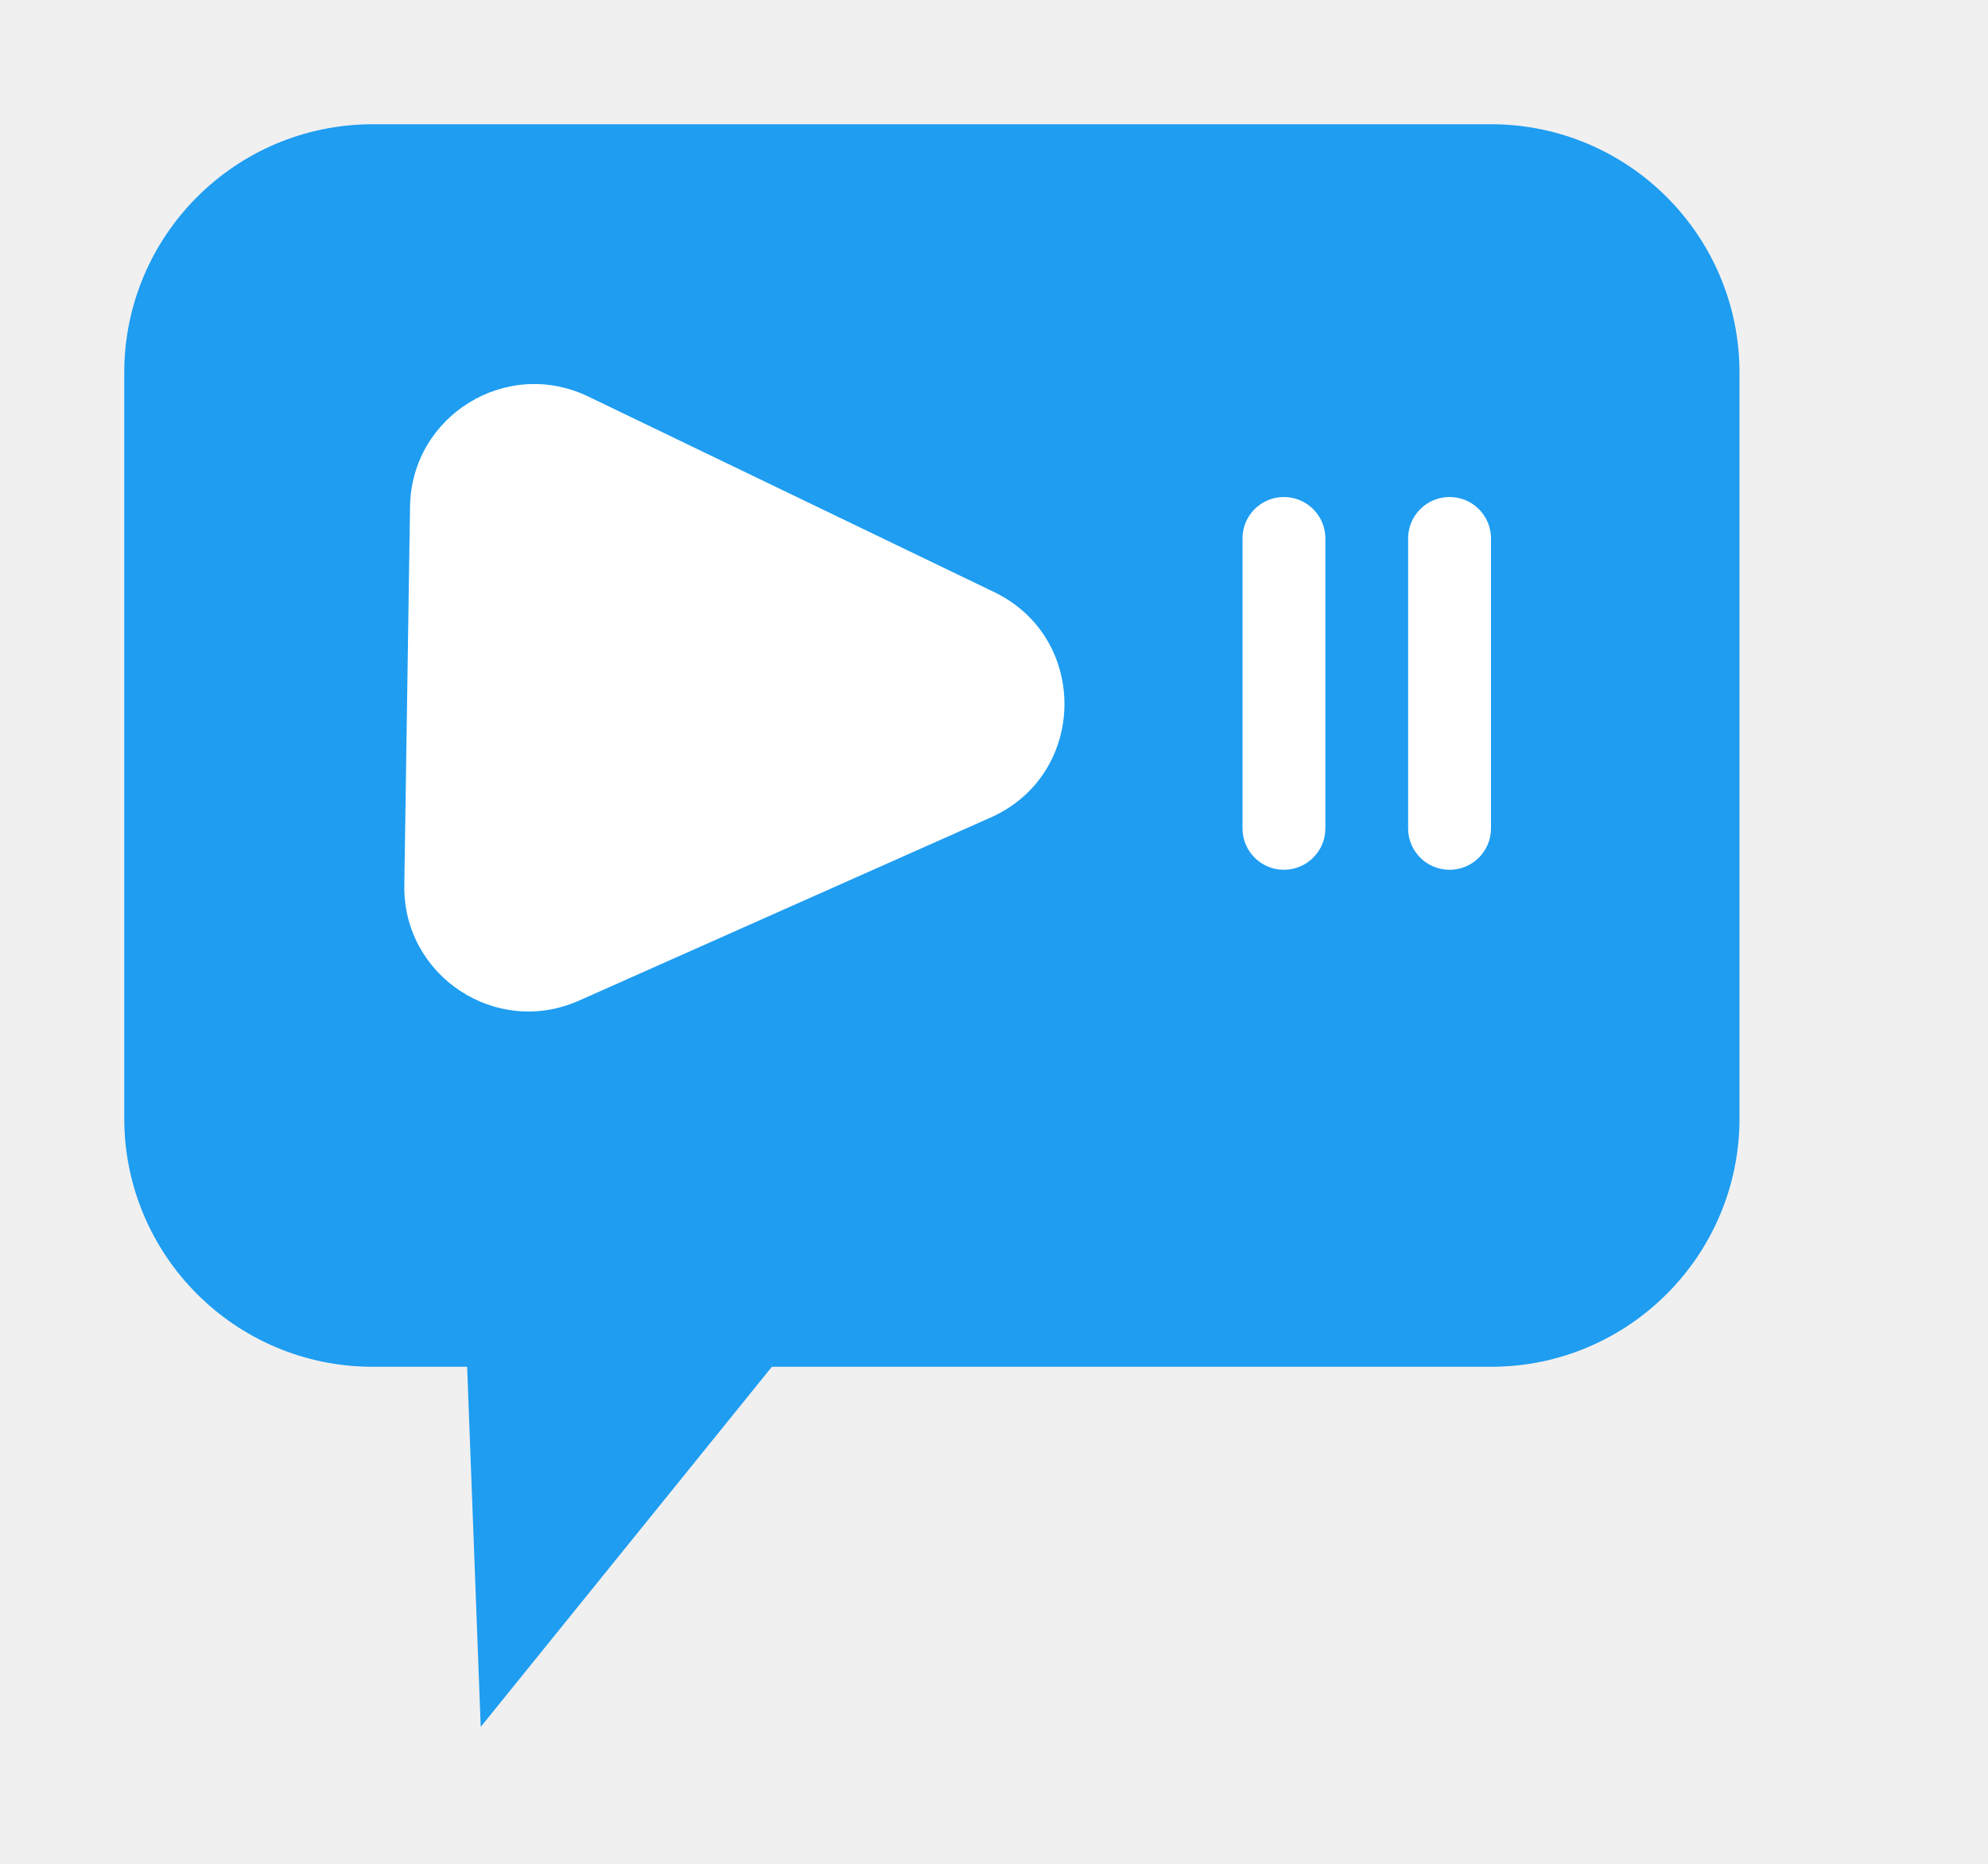
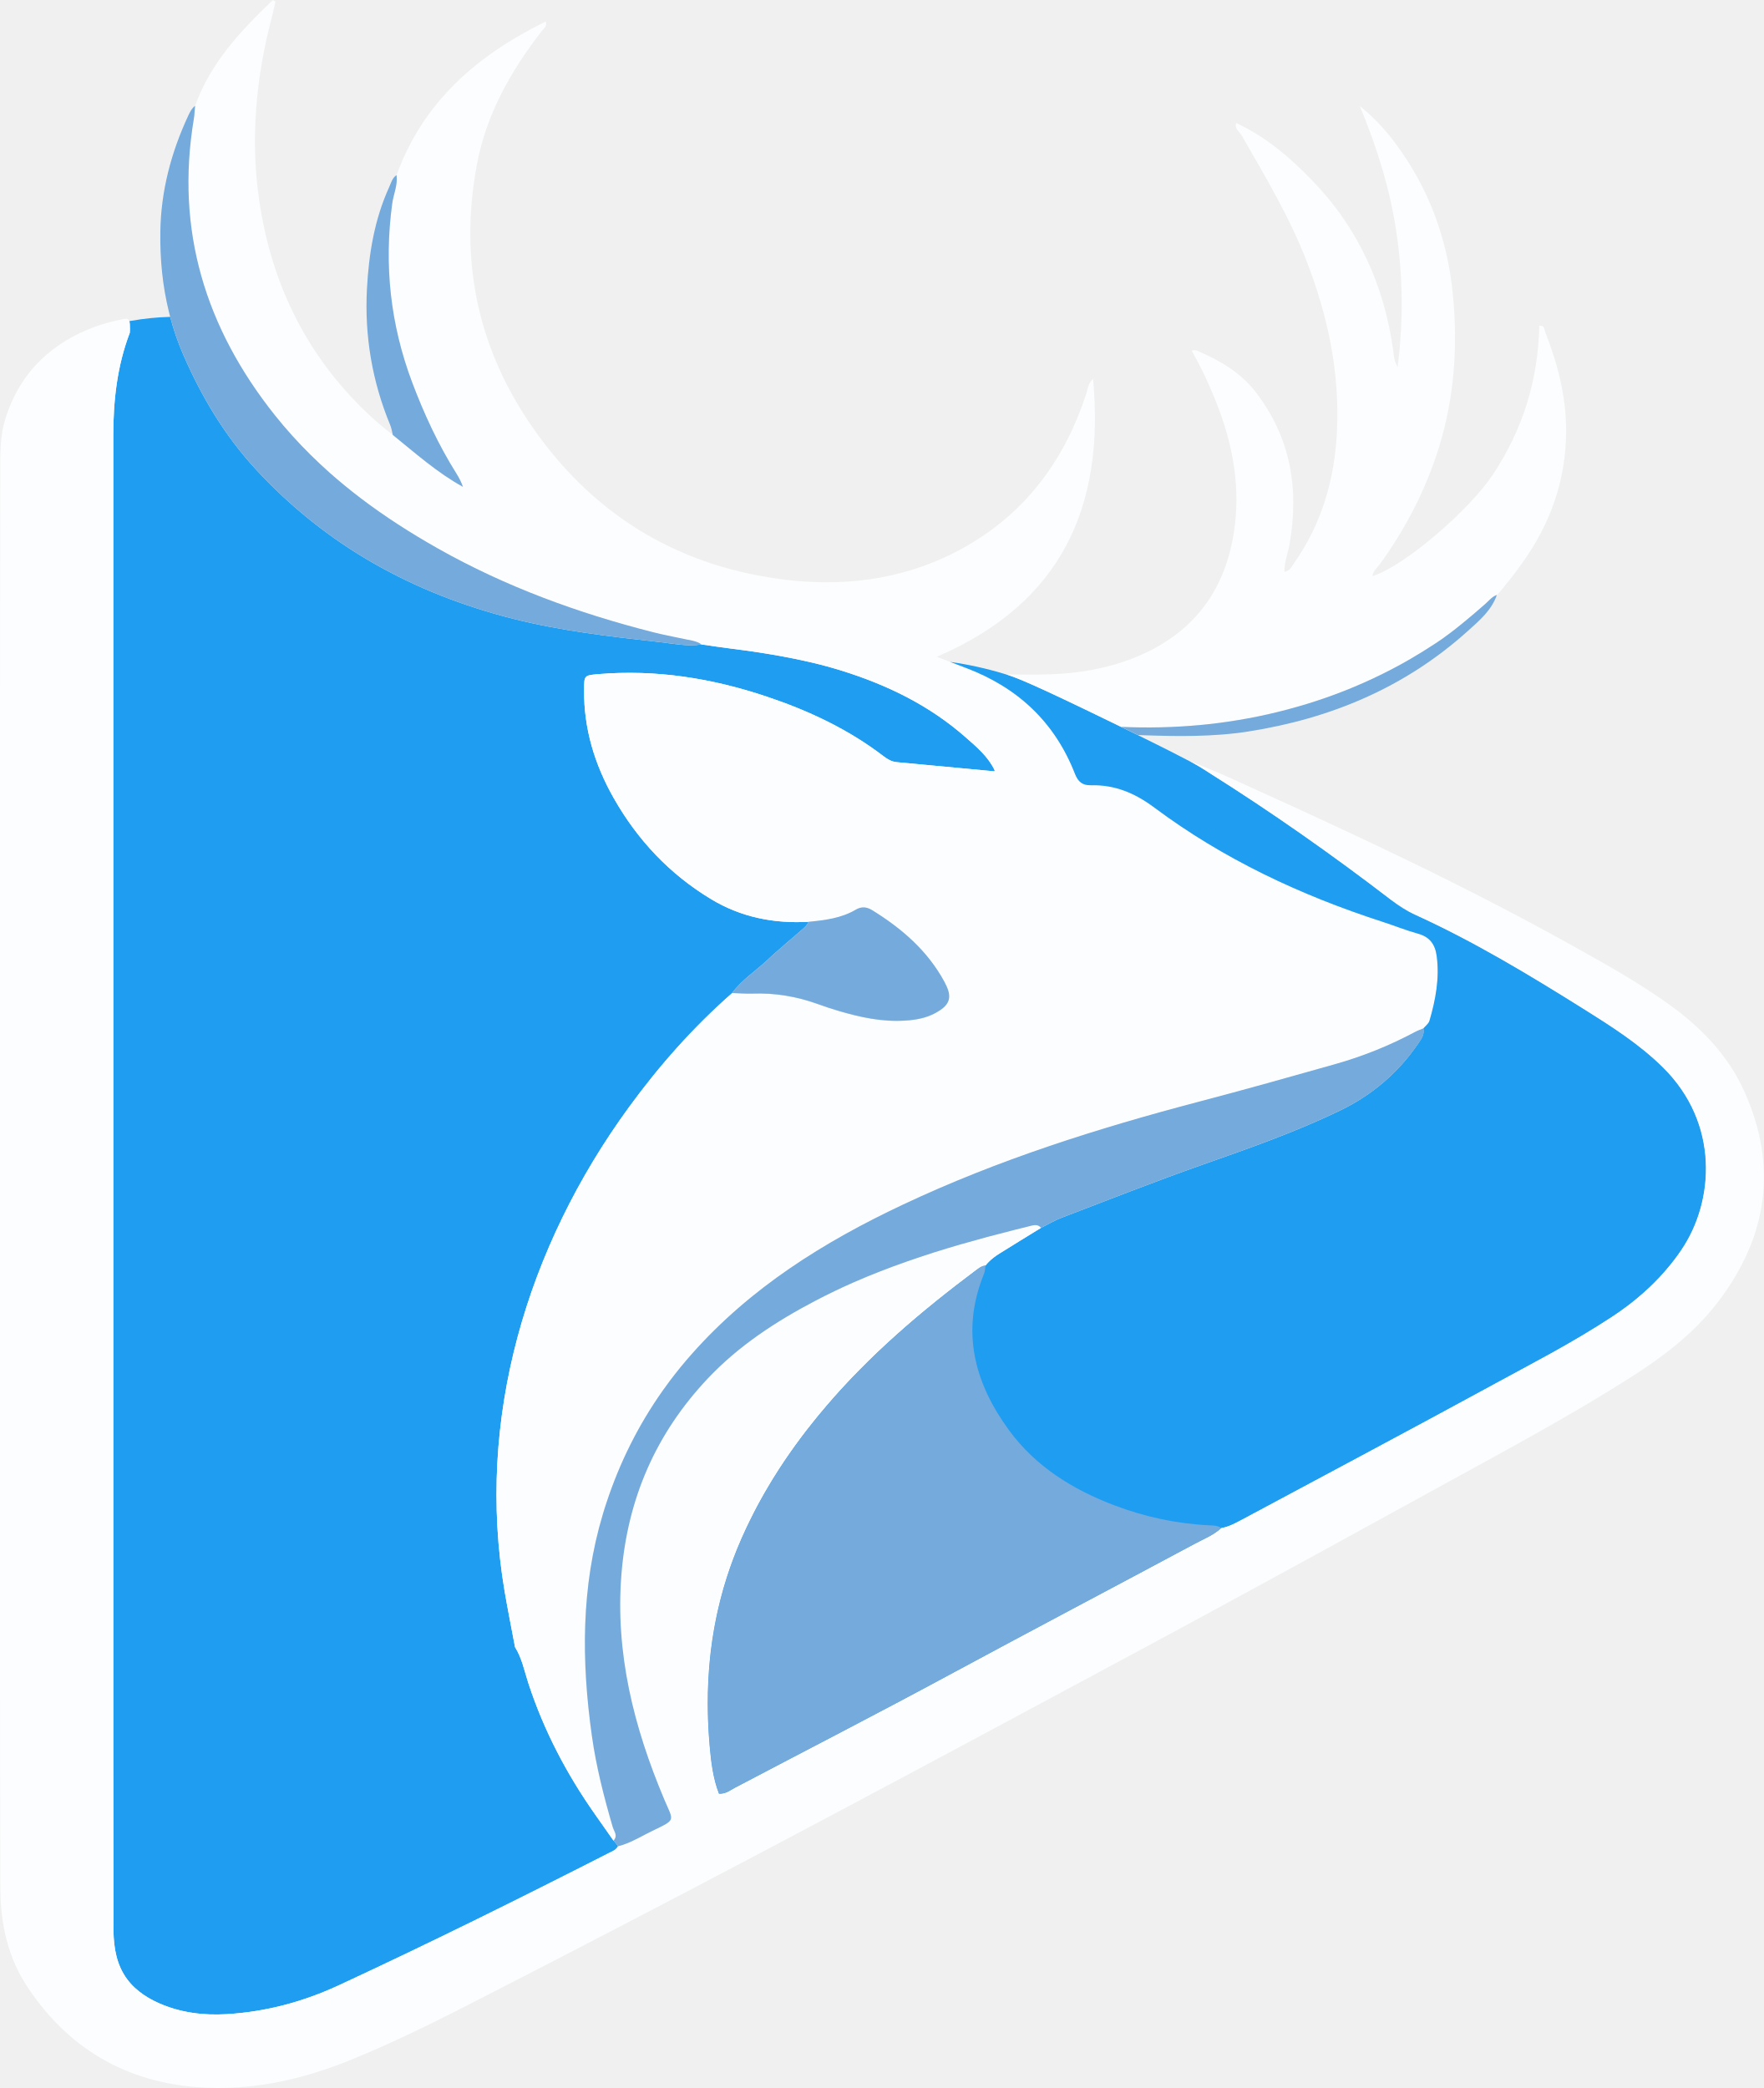
- <svg xmlns="http://www.w3.org/2000/svg" width="16" height="15" viewBox="0 0 16 15" fill="none">
-   <rect x="1" y="1" width="13" height="10" rx="2" fill="#1E9DF1" />
-   <path d="M3.869 13.898L3.708 9.629L6.555 10.576L3.869 13.898Z" fill="#1E9DF1" />
-   <path d="M8.001 4.765C8.768 5.134 8.752 6.233 7.974 6.579L4.66 8.053C3.993 8.35 3.243 7.855 3.254 7.125L3.3 4.077C3.311 3.346 4.076 2.874 4.734 3.191L8.001 4.765Z" fill="white" />
-   <path d="M10 4.333C10 4.149 10.149 4 10.333 4V4C10.517 4 10.667 4.149 10.667 4.333V6.667C10.667 6.851 10.517 7 10.333 7V7C10.149 7 10 6.851 10 6.667V4.333Z" fill="white" />
-   <rect x="11.333" y="4" width="0.667" height="3" rx="0.333" fill="white" />
+ <svg xmlns="http://www.w3.org/2000/svg" width="370" height="438" viewBox="0 0 370 438" fill="none">
+   <g clip-path="url(#clip0_23_2)">
+     <path d="M208.376 161.768C208.475 161.768 208.545 161.758 208.595 161.738C208.545 161.768 208.465 161.778 208.366 161.778C201.611 161.148 194.857 160.498 188.093 159.877C187.035 159.777 186.167 159.267 185.359 158.647C177.936 152.955 169.586 149.054 160.796 146.113C149.353 142.272 137.59 140.392 125.478 141.412C122.515 141.662 122.535 141.722 122.515 144.703C122.445 152.835 124.72 160.328 128.701 167.36C133.709 176.202 140.464 183.374 149.173 188.626C155.449 192.417 162.333 193.768 169.596 193.367V193.407C169.316 194.068 168.788 194.528 168.269 194.978C165.775 197.159 163.211 199.269 160.796 201.53C158.392 203.78 155.568 205.591 153.573 208.292C154.99 208.342 156.406 208.462 157.823 208.412C162.542 208.242 167.102 209.002 171.541 210.603C172.968 211.123 174.415 211.603 175.871 212.033C180.461 213.393 185.1 214.394 189.929 214.074C192.064 213.934 194.159 213.583 196.074 212.563C197.621 211.743 198.549 210.953 198.918 210.012C198.568 210.973 197.631 211.773 196.064 212.603C194.149 213.613 192.064 213.974 189.919 214.114C185.09 214.434 180.451 213.433 175.861 212.073C174.405 211.643 172.958 211.163 171.531 210.643C167.092 209.042 162.532 208.282 157.813 208.452C156.396 208.502 154.98 208.372 153.563 208.332C145.432 215.464 138.309 223.506 131.933 232.249C110.543 261.568 99.698 297.628 105.854 333.859C106.522 337.75 107.301 341.631 108.029 345.513C109.496 347.853 110.004 350.574 110.842 353.135C114.095 363.058 118.874 372.16 124.86 380.663C126.137 382.484 127.414 384.294 128.691 386.115C128.701 386.105 128.711 386.095 128.721 386.085C129.04 386.495 129.349 386.885 129.669 387.285C129.649 387.285 129.639 387.295 129.619 387.295C129.23 388.095 128.412 388.355 127.703 388.715C108.977 398.268 90.15 407.601 71.085 416.444C63.652 419.895 55.83 422.005 47.629 422.505C42.701 422.806 37.892 422.215 33.333 420.205C30.389 418.904 27.666 416.964 25.99 414.153C24.064 410.942 23.765 407.281 23.795 403.69C23.805 403.28 23.805 402.86 23.805 402.449C23.795 390.436 23.765 378.412 23.765 366.399V91.377C23.765 84.005 24.573 76.763 27.227 69.811C27.237 69.611 27.257 69.401 27.257 69.201C27.257 68.32 27.247 67.73 27.127 67.37C27.257 67.34 27.376 67.32 27.506 67.3C30.2 66.82 32.953 66.54 35.697 66.47C36.415 69.201 37.343 71.901 38.511 74.562C42.342 83.315 47.15 91.387 53.635 98.419C68.431 114.464 86.689 124.507 107.7 129.819C117.776 132.359 128.062 133.55 138.358 134.69C141.272 135.01 144.175 135.67 147.138 135.19H147.148C147.806 135.27 148.465 135.35 149.113 135.46C149.493 135.52 149.862 135.57 150.241 135.63C152.486 135.97 154.74 136.21 156.985 136.531C159.23 136.851 161.465 137.211 163.7 137.611C165.884 138.011 168.059 138.451 170.224 138.961C172.379 139.471 174.524 140.052 176.639 140.712C186.137 143.683 194.927 147.964 202.459 154.576C204.794 156.626 207.228 158.637 208.625 161.548C208.535 161.618 208.456 161.678 208.376 161.758V161.768Z" fill="#1E9DF1" />
+     <path d="M158.023 317.514C157.165 319.195 156.357 320.895 155.588 322.636C154.361 325.417 153.294 328.227 152.396 331.068C148.794 342.412 147.796 354.165 148.854 366.219C149.153 369.62 149.562 373.071 150.809 376.272C151.129 376.292 151.418 376.272 151.687 376.202C151.408 376.272 151.109 376.302 150.79 376.282C149.542 373.081 149.133 369.63 148.834 366.229C147.777 354.175 148.774 342.422 152.376 331.078C153.274 328.237 154.341 325.427 155.568 322.646C156.337 320.905 157.155 319.195 158.023 317.514Z" fill="#4D83C4" />
+     <path d="M163.32 308.342C162.373 309.822 161.455 311.322 160.567 312.853C161.445 311.322 162.363 309.822 163.32 308.342Z" fill="#4D83C4" />
+     <path d="M180.5 287.185C178.635 289.056 176.819 290.996 175.053 292.987C174.465 293.657 173.886 294.327 173.307 294.998C171.96 296.568 170.663 298.169 169.396 299.789C170.653 298.169 171.95 296.578 173.287 295.008C173.866 294.337 174.445 293.667 175.033 292.997C176.799 291.006 178.615 289.066 180.481 287.195C180.481 287.195 180.487 287.192 180.5 287.185Z" fill="#4D83C4" />
+     <path d="M207.388 264.719C207.158 264.949 206.939 265.199 206.739 265.459L206.729 265.469C206.939 265.199 207.158 264.949 207.398 264.719H207.388Z" fill="#4D83C4" />
+     <path d="M298.776 215.514C298.716 215.584 298.656 215.644 298.596 215.714C298.596 215.714 298.586 215.744 298.576 215.754V215.734C298.636 215.654 298.706 215.574 298.776 215.514Z" fill="#4D83C4" />
+     <path d="M299.873 214.104C299.763 214.484 299.474 214.804 299.155 215.124C299.464 214.804 299.743 214.484 299.853 214.114C301.14 209.702 301.978 205.241 301.37 200.59C301.04 198.069 299.913 196.538 297.419 195.848C294.885 195.148 292.43 194.148 289.916 193.337C272.796 187.786 256.634 180.213 242.177 169.43C238.027 166.339 233.866 164.599 228.828 164.719C227.052 164.759 226.144 163.999 225.486 162.318C221.246 151.445 213.444 144.203 202.629 140.112C201.522 139.701 200.424 139.271 199.277 138.831C199.307 138.831 199.327 138.841 199.357 138.841C200.484 139.281 201.562 139.701 202.649 140.102C213.464 144.193 221.266 151.435 225.506 162.308C226.164 163.989 227.072 164.749 228.848 164.709C233.886 164.589 238.047 166.329 242.197 169.42C256.653 180.203 272.816 187.776 289.936 193.327C292.45 194.138 294.905 195.138 297.439 195.838C299.933 196.528 301.06 198.059 301.389 200.58C301.998 205.231 301.16 209.692 299.873 214.104Z" fill="#4D83C4" />
+     <path d="M299.873 214.104C299.763 214.484 299.474 214.804 299.155 215.124C299.025 215.254 298.895 215.384 298.776 215.514C298.716 215.584 298.656 215.644 298.596 215.714C298.596 215.714 298.586 215.744 298.576 215.754C298.017 215.984 297.429 216.174 296.9 216.464C291.502 219.365 285.846 221.626 279.969 223.286C270.491 225.957 261.003 228.628 251.475 231.139C230.215 236.73 209.313 243.332 189.38 252.735C172.808 260.557 157.464 270.12 145.123 284.034C143.486 285.875 141.94 287.765 140.473 289.706C139.995 290.346 139.516 291.006 139.047 291.667C133.929 298.899 129.998 306.771 127.204 315.264C127.075 315.664 126.945 316.054 126.815 316.454C126.686 316.844 126.566 317.244 126.446 317.644C121.847 332.969 121.937 348.583 124.151 364.258C125.069 370.72 126.686 377.032 128.511 383.294C128.711 383.964 129.289 384.694 129.09 385.454C129.08 385.504 129.06 385.564 129.03 385.614C128.97 385.775 128.87 385.925 128.721 386.085C128.711 386.085 128.701 386.105 128.691 386.115C127.414 384.294 126.137 382.484 124.86 380.663C118.874 372.16 114.095 363.058 110.842 353.135C110.004 350.574 109.495 347.853 108.029 345.513C107.301 341.631 106.522 337.75 105.854 333.859C99.698 297.628 110.543 261.568 131.933 232.249C138.309 223.506 145.432 215.464 153.563 208.332C154.98 208.372 156.396 208.502 157.813 208.452C162.532 208.282 167.092 209.042 171.531 210.643C172.958 211.163 174.405 211.643 175.861 212.073C180.451 213.433 185.09 214.434 189.919 214.114C192.064 213.974 194.149 213.613 196.064 212.603C197.631 211.773 198.568 210.973 198.918 210.012C199.007 209.782 199.067 209.552 199.087 209.302C199.167 208.392 198.828 207.332 198.09 205.981C194.548 199.459 189.14 194.798 182.925 190.957C181.768 190.246 180.67 190.166 179.503 190.857C176.44 192.667 173.018 193.067 169.586 193.407V193.367C162.333 193.768 155.449 192.417 149.173 188.626C140.464 183.374 133.709 176.202 128.701 167.36C124.72 160.328 122.445 152.835 122.515 144.703C122.535 141.722 122.515 141.662 125.478 141.412C137.59 140.392 149.353 142.272 160.796 146.113C169.586 149.054 177.936 152.955 185.359 158.647C186.167 159.267 187.035 159.777 188.093 159.877C194.857 160.498 201.611 161.148 208.366 161.778C208.465 161.778 208.545 161.778 208.595 161.738C208.615 161.728 208.635 161.708 208.645 161.698C208.665 161.658 208.665 161.618 208.625 161.558C207.228 158.647 204.794 156.636 202.459 154.586C194.927 147.974 186.137 143.693 176.639 140.722C174.524 140.062 172.379 139.481 170.224 138.971C168.059 138.461 165.884 138.021 163.7 137.621C161.465 137.221 159.23 136.861 156.985 136.541C154.74 136.22 152.486 135.98 150.241 135.64C149.862 135.58 149.493 135.53 149.113 135.47C148.465 135.36 147.806 135.28 147.148 135.2H147.138C146.909 135.03 146.669 134.89 146.42 134.78C146.42 134.78 146.42 134.78 146.41 134.78C145.651 134.45 144.813 134.34 144.005 134.17C142.219 133.8 140.424 133.45 138.648 133.039C138.049 132.909 137.46 132.769 136.872 132.619C121.168 128.618 106.034 123.097 91.886 115.104C87.616 112.693 83.476 110.123 79.495 107.332C78.178 106.402 76.871 105.451 75.584 104.471C73.389 102.791 71.244 101.04 69.169 99.21C67.792 97.989 66.436 96.719 65.129 95.418C62.495 92.818 59.991 90.047 57.646 87.106C43.12 68.861 36.745 48.314 40.656 24.967C40.695 24.727 40.725 24.477 40.755 24.227C40.825 23.587 40.855 22.937 40.915 22.297V22.237C44.157 13.164 50.493 6.442 57.227 0.02C57.416 0.12 57.606 0.22 57.796 0.32C57.546 1.37 57.327 2.431 57.057 3.481C53.715 16.115 52.488 28.939 54.354 41.892C56.968 60.038 64.769 75.562 78.428 87.956C79.705 89.117 81.072 90.167 82.398 91.267C87.138 95.098 91.697 99.18 97.104 102.15C96.755 101.11 96.276 100.22 95.748 99.37C91.946 93.318 88.963 86.886 86.449 80.214C81.88 68.07 80.523 55.587 82.269 42.743C82.538 40.742 83.466 38.842 83.177 36.751C88.754 21.346 100.087 11.573 114.494 4.501C114.783 5.562 114.075 5.952 113.686 6.462C107.171 14.834 102.023 23.947 100.047 34.47C96.226 54.796 100.267 73.572 112.259 90.427C125.239 108.692 143.097 119.105 165.216 121.666C178.485 123.197 191.405 121.176 203.168 114.304C215.589 107.042 223.461 96.118 227.87 82.544C228.17 81.624 228.14 80.554 229.287 79.444C231.791 106.522 222.473 126.388 197.042 137.541C196.872 137.631 196.713 137.701 196.543 137.771C197.511 138.141 198.419 138.501 199.297 138.841C199.317 138.841 199.337 138.861 199.357 138.861C200.484 139.301 201.561 139.721 202.649 140.122C213.464 144.213 221.266 151.455 225.506 162.328C226.164 164.009 227.072 164.769 228.848 164.729C233.886 164.609 238.047 166.349 242.197 169.44C256.653 180.223 272.816 187.796 289.936 193.347C292.45 194.158 294.905 195.158 297.439 195.858C299.933 196.548 301.06 198.079 301.389 200.6C301.998 205.251 301.16 209.712 299.873 214.124V214.104Z" fill="#FBFDFE" />
+     <path d="M352.7 262.188C352.461 262.538 352.211 262.888 351.972 263.238C351.722 263.598 351.463 263.938 351.204 264.278C351.204 264.278 351.2 264.282 351.194 264.288C350.545 265.139 349.867 265.959 349.168 266.759C348.47 267.559 347.752 268.32 347.003 269.07C346.714 269.37 346.405 269.67 346.096 269.96C345.168 270.84 344.22 271.681 343.232 272.491C342.584 273.031 341.915 273.551 341.247 274.051C340.229 274.822 339.182 275.552 338.104 276.262C338.094 276.262 338.094 276.272 338.084 276.272C337.077 276.932 336.069 277.582 335.051 278.213C335.051 278.213 335.045 278.216 335.031 278.223C334.004 278.863 332.986 279.483 331.948 280.103C330.911 280.713 329.873 281.323 328.836 281.924C327.678 282.584 326.521 283.234 325.364 283.884C323.438 284.945 321.513 285.995 319.577 287.035C319.408 287.125 319.248 287.215 319.078 287.305C317.123 288.366 315.167 289.416 313.212 290.476C313.132 290.526 313.042 290.566 312.963 290.616C295.473 300.139 277.884 309.472 260.335 318.885C259.816 319.165 259.297 319.435 258.769 319.685C258.469 319.825 258.17 319.955 257.871 320.075C257.322 320.285 256.753 320.455 256.155 320.565C255.756 320.935 255.327 321.255 254.888 321.555C254.449 321.855 253.99 322.116 253.531 322.366C253.521 322.366 253.521 322.376 253.511 322.376C252.583 322.876 251.605 323.316 250.687 323.816C233.497 333.019 216.247 342.102 199.087 351.364C184.162 359.427 169.077 367.169 154.072 375.071C153.493 375.371 152.954 375.762 152.306 376.022C152.106 376.102 151.907 376.162 151.687 376.202C151.418 376.262 151.129 376.292 150.809 376.272C149.562 373.071 149.153 369.62 148.854 366.219C147.796 354.165 148.794 342.412 152.396 331.068C153.294 328.227 154.361 325.417 155.588 322.636C156.357 320.895 157.165 319.195 158.023 317.514V317.504C158.292 316.974 158.561 316.454 158.841 315.934C159.4 314.893 159.968 313.873 160.557 312.853C161.445 311.322 162.363 309.822 163.31 308.341C163.949 307.351 164.597 306.381 165.266 305.411C165.795 304.63 166.343 303.86 166.892 303.1C166.892 303.1 166.912 303.09 166.912 303.08C167.71 301.98 168.528 300.889 169.366 299.809C169.366 299.809 169.366 299.799 169.386 299.789C170.653 298.168 171.95 296.568 173.297 294.998C173.876 294.327 174.455 293.657 175.043 292.987C176.809 290.996 178.625 289.056 180.49 287.185C180.949 286.715 181.418 286.245 181.887 285.775C183.294 284.384 184.731 283.024 186.187 281.684C190.806 277.432 195.655 273.421 200.644 269.56C201.851 268.63 203.058 267.709 204.285 266.789C204.385 266.709 204.495 266.639 204.594 266.559C205.073 266.199 205.542 265.799 206.111 265.599C206.201 265.569 206.291 265.539 206.38 265.519C206.44 265.499 206.5 265.489 206.56 265.489C206.61 265.489 206.65 265.489 206.7 265.489H206.71L206.72 265.479C206.919 265.209 207.139 264.959 207.368 264.729C208.046 264.038 208.835 263.468 209.663 262.948C212.536 261.137 215.449 259.377 218.343 257.586C218.352 257.586 218.352 257.576 218.362 257.576C219.809 256.856 221.206 256.006 222.702 255.436C232.549 251.675 242.357 247.804 252.294 244.302C262.051 240.861 271.808 237.45 281.127 232.939C287.831 229.698 293.338 225.007 297.538 218.815C298.167 217.895 298.815 216.984 298.556 215.764C298.556 215.754 298.576 215.744 298.576 215.734C298.636 215.654 298.696 215.594 298.756 215.524C298.875 215.394 299.005 215.264 299.135 215.134C299.454 214.814 299.743 214.494 299.853 214.114C301.14 209.702 301.978 205.241 301.37 200.59C301.04 198.069 299.913 196.538 297.419 195.848C294.885 195.148 292.43 194.148 289.916 193.337C272.796 187.786 256.633 180.213 242.177 169.43C238.027 166.339 233.866 164.599 228.828 164.719C227.052 164.759 226.144 163.999 225.486 162.318C221.246 151.445 213.444 144.203 202.629 140.112C201.542 139.711 200.464 139.291 199.337 138.851C203.148 139.391 206.939 140.232 210.61 141.342C210.77 141.392 210.93 141.432 211.089 141.492C213.554 142.262 217.245 143.773 233.038 151.455C233.777 151.815 234.485 152.155 235.163 152.485C235.163 152.495 235.173 152.495 235.173 152.495C236.42 153.105 237.568 153.666 238.615 154.176C244.911 157.267 247.844 158.797 249.48 159.657C249.5 159.667 249.52 159.677 249.55 159.687C249.67 159.757 249.799 159.827 249.939 159.897C249.999 159.927 250.059 159.957 250.119 159.987C250.568 160.238 251.096 160.548 251.685 160.888C251.685 160.888 252.194 161.198 252.772 161.558C252.862 161.608 252.952 161.668 253.042 161.728C253.172 161.808 253.331 161.918 253.541 162.058C266.67 170.321 279.341 179.223 291.642 188.656C291.702 188.706 291.772 188.756 291.832 188.806C293.358 189.986 294.984 191.047 296.75 191.847C309.092 197.449 320.665 204.441 332.118 211.613C337.964 215.274 343.801 218.975 348.779 223.876C360.732 235.66 359.574 252.045 352.68 262.198L352.7 262.188Z" fill="#1E9DF1" />
+     <path d="M360.462 272.991C355.404 279.683 348.819 284.624 341.855 289.056C329.325 297.018 316.235 304.03 303.235 311.172C287.113 320.035 270.99 328.888 254.828 337.66C239.463 346.003 224.049 354.235 208.655 362.508C174.095 381.073 139.426 399.419 104.527 417.324C94.311 422.565 84.115 427.847 73.449 432.158C63.911 436.009 54.084 438.34 43.758 437.96C27.626 437.37 14.895 430.448 5.856 416.964C1.706 410.762 0.12 403.75 0.08 396.378C0.01 380.183 0.01 363.988 0 347.783V153.115C0 134.58 0.03 116.034 0.06 97.499C0.06 94.338 0.12 91.157 1.048 88.106C2.604 82.985 5.148 78.793 8.58 75.482C11.623 72.522 15.354 70.251 19.724 68.61C21.43 67.97 23.216 67.51 24.992 67.11C26.399 66.79 26.927 66.72 27.127 67.37C27.247 67.73 27.257 68.32 27.257 69.201C27.257 69.401 27.237 69.611 27.227 69.811C24.573 76.763 23.765 84.005 23.765 91.377V366.399C23.765 378.412 23.795 390.436 23.805 402.449C23.805 402.86 23.805 403.28 23.795 403.69C23.765 407.281 24.064 410.942 25.99 414.153C27.666 416.964 30.389 418.904 33.333 420.205C37.892 422.215 42.701 422.806 47.629 422.505C55.83 422.005 63.652 419.895 71.085 416.444C90.15 407.601 108.977 398.268 127.703 388.715C128.412 388.355 129.23 388.095 129.619 387.295C129.639 387.295 129.649 387.285 129.669 387.285C129.978 387.205 130.277 387.115 130.577 387.015C130.856 386.925 131.125 386.825 131.395 386.725C133.27 385.985 135.006 384.944 136.812 384.064C141.88 381.603 141.232 382.103 139.256 377.402C132.901 362.308 128.97 346.773 130.307 330.198C131.584 314.393 137.52 300.709 148.415 289.176C154.93 282.274 162.732 277.182 171.042 272.841C173.696 271.451 176.39 270.17 179.104 268.98C180.012 268.59 180.919 268.2 181.837 267.819C181.857 267.819 181.877 267.81 181.887 267.799C183.713 267.039 185.549 266.319 187.404 265.639H187.414C189.27 264.949 191.126 264.298 193.001 263.678C193.939 263.368 194.877 263.058 195.815 262.758C197.681 262.168 199.556 261.598 201.442 261.048C201.462 261.048 201.472 261.047 201.492 261.037C203.377 260.497 205.263 259.977 207.158 259.457C207.178 259.457 207.198 259.457 207.208 259.447C209.104 258.947 211.01 258.447 212.915 257.967C213.893 257.717 214.871 257.476 215.848 257.236C215.938 257.216 216.038 257.186 216.128 257.166C216.257 257.126 216.397 257.096 216.527 257.066C216.567 257.056 216.617 257.046 216.656 257.046C216.746 257.026 216.826 257.016 216.916 257.006C216.986 256.986 217.055 256.986 217.115 256.996C217.554 256.996 217.963 257.136 218.333 257.576H218.362C215.469 259.367 212.556 261.128 209.683 262.938C208.855 263.458 208.066 264.028 207.388 264.719C207.149 264.949 206.929 265.199 206.72 265.469C206.67 265.469 206.62 265.479 206.57 265.489C206.51 265.489 206.45 265.499 206.39 265.519C206.3 265.539 206.211 265.569 206.121 265.599C205.552 265.799 205.083 266.199 204.604 266.559C204.505 266.639 204.395 266.709 204.295 266.789C203.068 267.709 201.861 268.63 200.654 269.56C195.665 273.421 190.816 277.432 186.197 281.684C184.741 283.024 183.304 284.384 181.897 285.775C181.428 286.245 180.959 286.715 180.5 287.185C180.5 287.185 180.494 287.189 180.48 287.195C178.615 289.066 176.799 291.006 175.033 292.997C174.445 293.667 173.866 294.337 173.287 295.008C171.95 296.578 170.653 298.169 169.396 299.789C169.386 299.799 169.386 299.809 169.376 299.809C168.538 300.889 167.72 301.98 166.922 303.08C166.922 303.09 166.902 303.1 166.902 303.1C166.353 303.86 165.805 304.63 165.276 305.411C164.607 306.381 163.959 307.351 163.32 308.342C162.363 309.822 161.445 311.322 160.567 312.853C159.978 313.873 159.409 314.893 158.851 315.934C158.571 316.454 158.302 316.974 158.033 317.504V317.514C157.165 319.195 156.347 320.905 155.578 322.646C154.351 325.427 153.284 328.237 152.386 331.078C148.784 342.422 147.786 354.175 148.844 366.229C149.143 369.63 149.552 373.081 150.799 376.282C151.119 376.302 151.418 376.272 151.697 376.202C151.917 376.162 152.116 376.102 152.316 376.022C152.964 375.762 153.503 375.371 154.082 375.071C169.087 367.169 184.172 359.427 199.097 351.364C216.257 342.102 233.507 333.019 250.697 323.816C251.615 323.316 252.593 322.876 253.521 322.376C253.531 322.376 253.531 322.366 253.541 322.366C254 322.116 254.459 321.856 254.898 321.555C255.337 321.255 255.766 320.935 256.165 320.565C256.763 320.455 257.332 320.285 257.881 320.075C258.18 319.955 258.479 319.825 258.779 319.685C259.307 319.435 259.826 319.165 260.345 318.885C277.894 309.472 295.483 300.139 312.973 290.616C313.052 290.566 313.142 290.526 313.222 290.476C315.177 289.416 317.133 288.366 319.088 287.305C319.258 287.215 319.418 287.125 319.587 287.035C321.523 285.995 323.448 284.945 325.374 283.884C326.531 283.234 327.688 282.584 328.846 281.924C329.883 281.324 330.921 280.723 331.958 280.103C332.996 279.483 334.014 278.863 335.041 278.223C335.041 278.223 335.048 278.219 335.061 278.213C336.079 277.582 337.087 276.932 338.094 276.272C338.104 276.272 338.104 276.262 338.114 276.262C339.192 275.552 340.239 274.822 341.257 274.051C341.925 273.551 342.594 273.031 343.242 272.491C344.23 271.681 345.178 270.84 346.106 269.96C346.415 269.67 346.724 269.37 347.013 269.07C347.762 268.32 348.48 267.559 349.178 266.759C349.877 265.959 350.555 265.139 351.204 264.288C351.204 264.288 351.207 264.285 351.214 264.278C351.473 263.938 351.732 263.598 351.982 263.238C352.231 262.898 352.491 262.538 352.73 262.178C359.624 252.025 360.781 235.64 348.829 223.856C343.851 218.955 338.014 215.254 332.168 211.593C320.715 204.421 309.141 197.429 296.8 191.827C295.094 191.047 293.817 190.016 291.882 188.786C291.812 188.746 291.742 188.696 291.672 188.646C279.371 179.213 266.7 170.311 253.571 162.048C253.361 161.908 253.201 161.798 253.072 161.718C252.982 161.658 252.892 161.598 252.802 161.548C252.224 161.188 251.715 160.878 251.715 160.878C251.126 160.538 250.598 160.228 250.149 159.977C250.089 159.947 250.029 159.917 249.969 159.887C249.829 159.817 249.7 159.747 249.58 159.677C251.775 160.518 255.007 161.808 258.918 163.579C260.076 164.099 260.904 164.499 261.243 164.649C284.489 175.162 307.595 185.955 329.883 198.399C336.628 202.16 343.382 205.921 349.697 210.402C356.521 215.244 362.338 221.096 365.82 228.778C372.963 244.523 370.838 259.287 360.472 272.991H360.462Z" fill="#FBFDFE" />
+     <path d="M155.568 322.646C156.337 320.905 157.155 319.195 158.023 317.514C157.165 319.195 156.357 320.895 155.588 322.636C154.361 325.417 153.294 328.227 152.396 331.068C148.794 342.412 147.796 354.165 148.854 366.219C149.153 369.62 149.562 373.071 150.809 376.272C151.129 376.292 151.418 376.272 151.687 376.202C151.408 376.272 151.109 376.302 150.79 376.282C149.542 373.081 149.133 369.63 148.834 366.229C147.777 354.175 148.774 342.422 152.376 331.078C153.274 328.237 154.341 325.427 155.568 322.646Z" fill="#FBFDFE" />
+     <path d="M160.567 312.853C161.445 311.322 162.363 309.822 163.32 308.342C162.373 309.822 161.455 311.322 160.567 312.853Z" fill="#FBFDFE" />
+     <path d="M180.481 287.195C180.481 287.195 180.49 287.185 180.5 287.185C178.635 289.056 176.819 290.996 175.053 292.987C174.465 293.657 173.886 294.327 173.307 294.998C171.96 296.568 170.663 298.169 169.396 299.789C170.653 298.169 171.95 296.578 173.287 295.008C173.866 294.337 174.445 293.667 175.033 292.997C176.799 291.006 178.615 289.066 180.481 287.195Z" fill="#FBFDFE" />
+     <path d="M207.388 264.719C207.158 264.949 206.939 265.199 206.739 265.459L206.729 265.469C206.939 265.199 207.158 264.949 207.398 264.719H207.388Z" fill="#FBFDFE" />
+     <path d="M256.165 320.555C254.568 322.026 252.553 322.816 250.687 323.816C233.497 333.019 216.247 342.101 199.087 351.364C184.162 359.427 169.077 367.169 154.072 375.071C153.104 375.581 152.216 376.342 150.819 376.262C149.582 373.061 149.163 369.61 148.864 366.209C147.537 351.144 149.433 336.55 155.588 322.636C160.068 312.503 166.134 303.39 173.307 294.998C182.536 284.194 193.261 275.032 204.604 266.559C205.253 266.079 205.871 265.519 206.739 265.459C206.63 266.059 206.63 266.699 206.4 267.239C201.522 279.223 204.355 290.016 211.628 299.979C217.205 307.611 224.977 312.423 233.657 315.734C240.132 318.204 246.896 319.655 253.85 319.975C254.668 320.015 255.486 320.015 256.175 320.545H256.165V320.555Z" fill="#74AADC" />
+     <path d="M259.307 25.758C259.307 25.758 259.297 25.798 259.297 25.808C259.297 25.808 259.277 25.798 259.267 25.798L259.307 25.758Z" fill="#FBFDFE" />
+     <path d="M328.516 90.287C328.516 100.52 325.324 109.683 319.418 117.955C318.859 118.735 318.3 119.495 317.741 120.266C317.193 121.016 316.574 121.726 315.996 122.456C315.367 123.247 314.738 124.097 314.01 124.797C314 124.797 314 124.807 313.99 124.807C313.392 125.017 312.923 125.397 312.484 125.807C312.424 125.867 312.354 125.927 312.294 125.987C312.194 126.077 312.095 126.167 311.995 126.277C311.895 126.377 311.795 126.467 311.686 126.568C311.596 126.678 311.496 126.768 311.396 126.848C310.568 127.558 309.74 128.278 308.912 128.978C308.912 128.978 308.905 128.982 308.892 128.988C307.655 130.059 306.398 131.089 305.111 132.089C304.243 132.759 303.365 133.41 302.467 134.05C302.028 134.37 301.579 134.67 301.13 134.97C299.414 136.1 297.678 137.181 295.902 138.201C295.314 138.541 294.715 138.881 294.126 139.211C288.898 142.092 283.451 144.523 277.764 146.483C276.587 146.894 275.4 147.274 274.203 147.644C273.514 147.854 272.826 148.064 272.137 148.254C269.384 149.054 266.61 149.734 263.827 150.295C262.44 150.575 261.043 150.835 259.646 151.065C258.26 151.295 256.873 151.505 255.486 151.675C254.768 151.765 254.059 151.845 253.341 151.925C252.812 151.985 252.294 152.035 251.765 152.085C246.278 152.605 240.76 152.725 235.193 152.485C235.193 152.485 235.183 152.485 235.183 152.475C234.505 152.145 233.797 151.805 233.058 151.445C217.265 143.763 213.574 142.252 211.109 141.482C214.062 141.482 217.006 141.552 219.949 141.462C226.075 141.282 232.061 140.292 237.787 138.031C249.151 133.53 256.205 125.347 258.539 113.294C260.265 104.381 259.148 95.678 256.155 87.166C254.498 82.454 252.433 77.943 249.989 73.592C250.338 73.382 250.717 73.392 251.086 73.552C255.785 75.592 260.155 78.033 263.388 82.224C270.761 91.797 272.556 102.57 270.481 114.244C270.152 116.114 269.374 117.925 269.434 119.946C270.621 119.766 270.94 118.835 271.439 118.135C277.295 109.823 279.979 100.45 280.448 90.387C281.027 78.093 278.543 66.36 274.133 54.916C270.521 45.563 265.413 37.031 260.445 28.398C259.986 27.588 258.898 26.998 259.297 25.808C265.573 28.709 270.701 33.11 275.44 38.051C285.018 48.014 290.365 59.978 292.261 73.592C292.4 74.572 292.36 75.612 293.169 76.993C294.406 67.27 294.276 58.027 292.929 48.815C291.582 39.632 288.809 30.849 285.227 22.227C288.07 24.517 290.525 27.138 292.68 30.029C299.733 39.482 303.654 50.155 304.772 61.878C305.799 72.632 305.091 83.245 301.908 93.618C299.165 102.56 294.934 110.743 289.477 118.315C288.908 119.105 288.04 119.745 287.891 120.846C294.555 118.825 308.224 106.962 313.112 99.62C319.438 90.107 322.65 79.714 322.89 68.32C324.047 68.23 323.917 69.091 324.087 69.521C326.691 76.193 328.516 83.035 328.516 90.287Z" fill="#FBFDFE" />
+     <path d="M297.578 218.795C293.378 224.987 287.871 229.678 281.166 232.919C271.848 237.43 262.091 240.841 252.333 244.282C242.397 247.784 232.589 251.655 222.742 255.416C221.246 255.986 219.849 256.836 218.402 257.556H218.382C218.003 257.106 217.564 256.966 217.115 256.996C217.056 256.986 216.986 256.986 216.916 257.006C216.826 257.016 216.746 257.026 216.656 257.046C216.617 257.046 216.567 257.046 216.527 257.066C216.397 257.096 216.257 257.136 216.128 257.166C216.038 257.186 215.938 257.216 215.848 257.236C214.871 257.476 213.893 257.716 212.915 257.967C211.01 258.447 209.104 258.947 207.208 259.447C207.198 259.457 207.178 259.457 207.159 259.457C205.263 259.977 203.377 260.497 201.492 261.037C201.472 261.047 201.462 261.047 201.442 261.047C199.556 261.598 197.681 262.168 195.815 262.758C194.877 263.058 193.939 263.368 193.001 263.678C191.136 264.298 189.27 264.959 187.414 265.639H187.404C185.559 266.329 183.713 267.049 181.887 267.799C181.877 267.799 181.857 267.819 181.837 267.819C180.919 268.2 180.012 268.59 179.104 268.98C176.4 270.17 173.726 271.451 171.092 272.831C162.782 277.182 154.98 282.264 148.465 289.166C137.57 300.709 131.634 314.383 130.357 330.188C129.02 346.763 132.951 362.297 139.306 377.392C141.282 382.093 141.94 381.593 136.862 384.054C135.036 384.934 133.28 385.995 131.395 386.725C131.125 386.825 130.856 386.925 130.577 387.015C130.277 387.115 129.978 387.205 129.669 387.285C129.349 386.885 129.04 386.495 128.721 386.085H128.711C128.86 385.924 128.96 385.774 129.03 385.614C129.06 385.564 129.08 385.504 129.09 385.454C129.329 384.684 128.731 383.944 128.531 383.254C126.706 376.992 125.079 370.68 124.171 364.218C121.957 348.543 121.857 332.939 126.466 317.604C126.586 317.224 126.706 316.834 126.815 316.454C126.945 316.054 127.075 315.664 127.204 315.264C129.998 306.771 133.929 298.899 139.047 291.667C139.516 291.006 139.995 290.346 140.474 289.706C141.94 287.755 143.496 285.845 145.143 283.994C157.474 270.08 172.818 260.507 189.4 252.695C209.333 243.292 230.235 236.69 251.495 231.099C261.023 228.598 270.511 225.927 279.989 223.246C285.876 221.586 291.522 219.315 296.92 216.424C297.449 216.134 298.037 215.954 298.596 215.714C298.865 216.954 298.207 217.865 297.578 218.795Z" fill="#74AADC" />
+     <path d="M147.138 135.19C144.175 135.67 141.272 135.01 138.358 134.69C128.062 133.55 117.776 132.359 107.7 129.818C86.689 124.507 68.431 114.464 53.635 98.419C47.15 91.387 42.342 83.315 38.511 74.562C37.343 71.901 36.415 69.201 35.697 66.47C35.607 66.14 35.517 65.809 35.448 65.479C34.091 60.008 33.552 54.386 33.632 48.664C33.742 40.102 35.897 31.959 39.518 24.197C39.867 23.457 40.227 22.727 40.905 22.217H40.915V22.277C40.855 22.917 40.825 23.567 40.755 24.207C40.725 24.457 40.695 24.707 40.656 24.947C36.745 48.294 43.12 68.84 57.646 87.086C59.991 90.027 62.495 92.797 65.129 95.398C66.446 96.699 67.792 97.959 69.169 99.189C71.244 101.02 73.389 102.77 75.584 104.451C80.722 108.362 86.2 111.863 91.886 115.074C106.034 123.056 121.168 128.588 136.872 132.589C137.461 132.739 138.049 132.879 138.648 133.019C140.424 133.42 142.229 133.76 144.005 134.14C144.823 134.31 145.651 134.42 146.41 134.76C146.42 134.76 146.42 134.76 146.42 134.76C146.669 134.87 146.909 135 147.138 135.18V135.19Z" fill="#74AADC" />
+     <path d="M199.087 209.302C199.067 209.552 199.007 209.782 198.918 210.012C198.549 210.953 197.621 211.743 196.074 212.563C194.159 213.583 192.064 213.934 189.929 214.074C185.1 214.394 180.461 213.393 175.871 212.033C174.415 211.603 172.968 211.123 171.541 210.603C167.102 209.002 162.542 208.242 157.823 208.412C156.406 208.462 154.99 208.342 153.573 208.292C155.568 205.591 158.392 203.781 160.796 201.53C163.211 199.269 165.775 197.159 168.269 194.978C168.788 194.528 169.316 194.068 169.586 193.407C169.596 193.407 169.596 193.377 169.606 193.367C173.038 193.027 176.45 192.627 179.513 190.817C180.68 190.126 181.768 190.206 182.935 190.917C189.15 194.748 194.558 199.409 198.1 205.941C198.838 207.312 199.187 208.382 199.087 209.302Z" fill="#74AADC" />
+     <path d="M83.177 36.731C83.466 38.822 82.538 40.722 82.269 42.723C80.523 55.566 81.88 68.05 86.449 80.194C88.963 86.866 91.946 93.298 95.748 99.35C96.276 100.2 96.755 101.09 97.104 102.12C91.707 99.15 87.147 95.068 82.398 91.237C82.229 90.557 82.129 89.837 81.86 89.186C78.059 80.024 76.452 70.451 76.971 60.598C77.36 53.286 78.537 46.054 81.62 39.282C82.039 38.361 82.269 37.341 83.177 36.731Z" fill="#74AADC" />
+     <path d="M313.99 124.797C312.873 128.018 310.359 130.139 307.964 132.299C294.805 144.183 279.161 150.745 261.841 153.445C254.409 154.606 246.856 154.476 239.344 154.216C239.104 154.206 238.865 154.196 238.635 154.166C237.588 153.656 236.44 153.095 235.193 152.485C235.193 152.485 235.183 152.485 235.183 152.475C240.75 152.725 246.288 152.595 251.765 152.085C252.294 152.035 252.812 151.985 253.341 151.925C254.059 151.845 254.768 151.765 255.486 151.675C256.873 151.495 258.26 151.295 259.646 151.065C261.043 150.835 262.44 150.575 263.827 150.295C266.61 149.724 269.384 149.044 272.137 148.254C272.826 148.064 273.514 147.854 274.203 147.644C275.4 147.274 276.587 146.894 277.764 146.483C283.451 144.523 288.899 142.092 294.126 139.211C294.715 138.881 295.314 138.541 295.902 138.201C297.658 137.171 299.394 136.1 301.11 134.97C301.569 134.67 302.018 134.36 302.467 134.05C303.365 133.41 304.243 132.759 305.111 132.089C306.398 131.079 307.655 130.039 308.892 128.988C308.892 128.988 308.899 128.985 308.912 128.978C309.74 128.268 310.558 127.558 311.376 126.848C311.476 126.758 311.586 126.658 311.686 126.568C311.795 126.467 311.895 126.377 311.995 126.277C312.095 126.167 312.194 126.077 312.294 125.987C312.354 125.927 312.424 125.867 312.484 125.807C312.923 125.387 313.392 125.007 313.99 124.797Z" fill="#74AADC" />
+     <path d="M259.288 24.537L259.148 24.587H259.248L259.298 24.537H259.288Z" fill="#FBFDFE" />
+     <path d="M249.989 72.371V72.201L249.929 72.401L249.989 72.371Z" fill="#FBFDFE" />
+     <path d="M208.646 161.698C208.646 161.698 208.616 161.728 208.596 161.738C208.546 161.758 208.476 161.768 208.376 161.768C208.456 161.688 208.536 161.628 208.626 161.558H208.636C208.636 161.558 208.676 161.658 208.646 161.698Z" fill="#4D83C4" />
+   </g>
+   <defs>
+     <clipPath id="clip0_23_2">
+       <rect width="370" height="438" fill="white" />
+     </clipPath>
+   </defs>
</svg>
